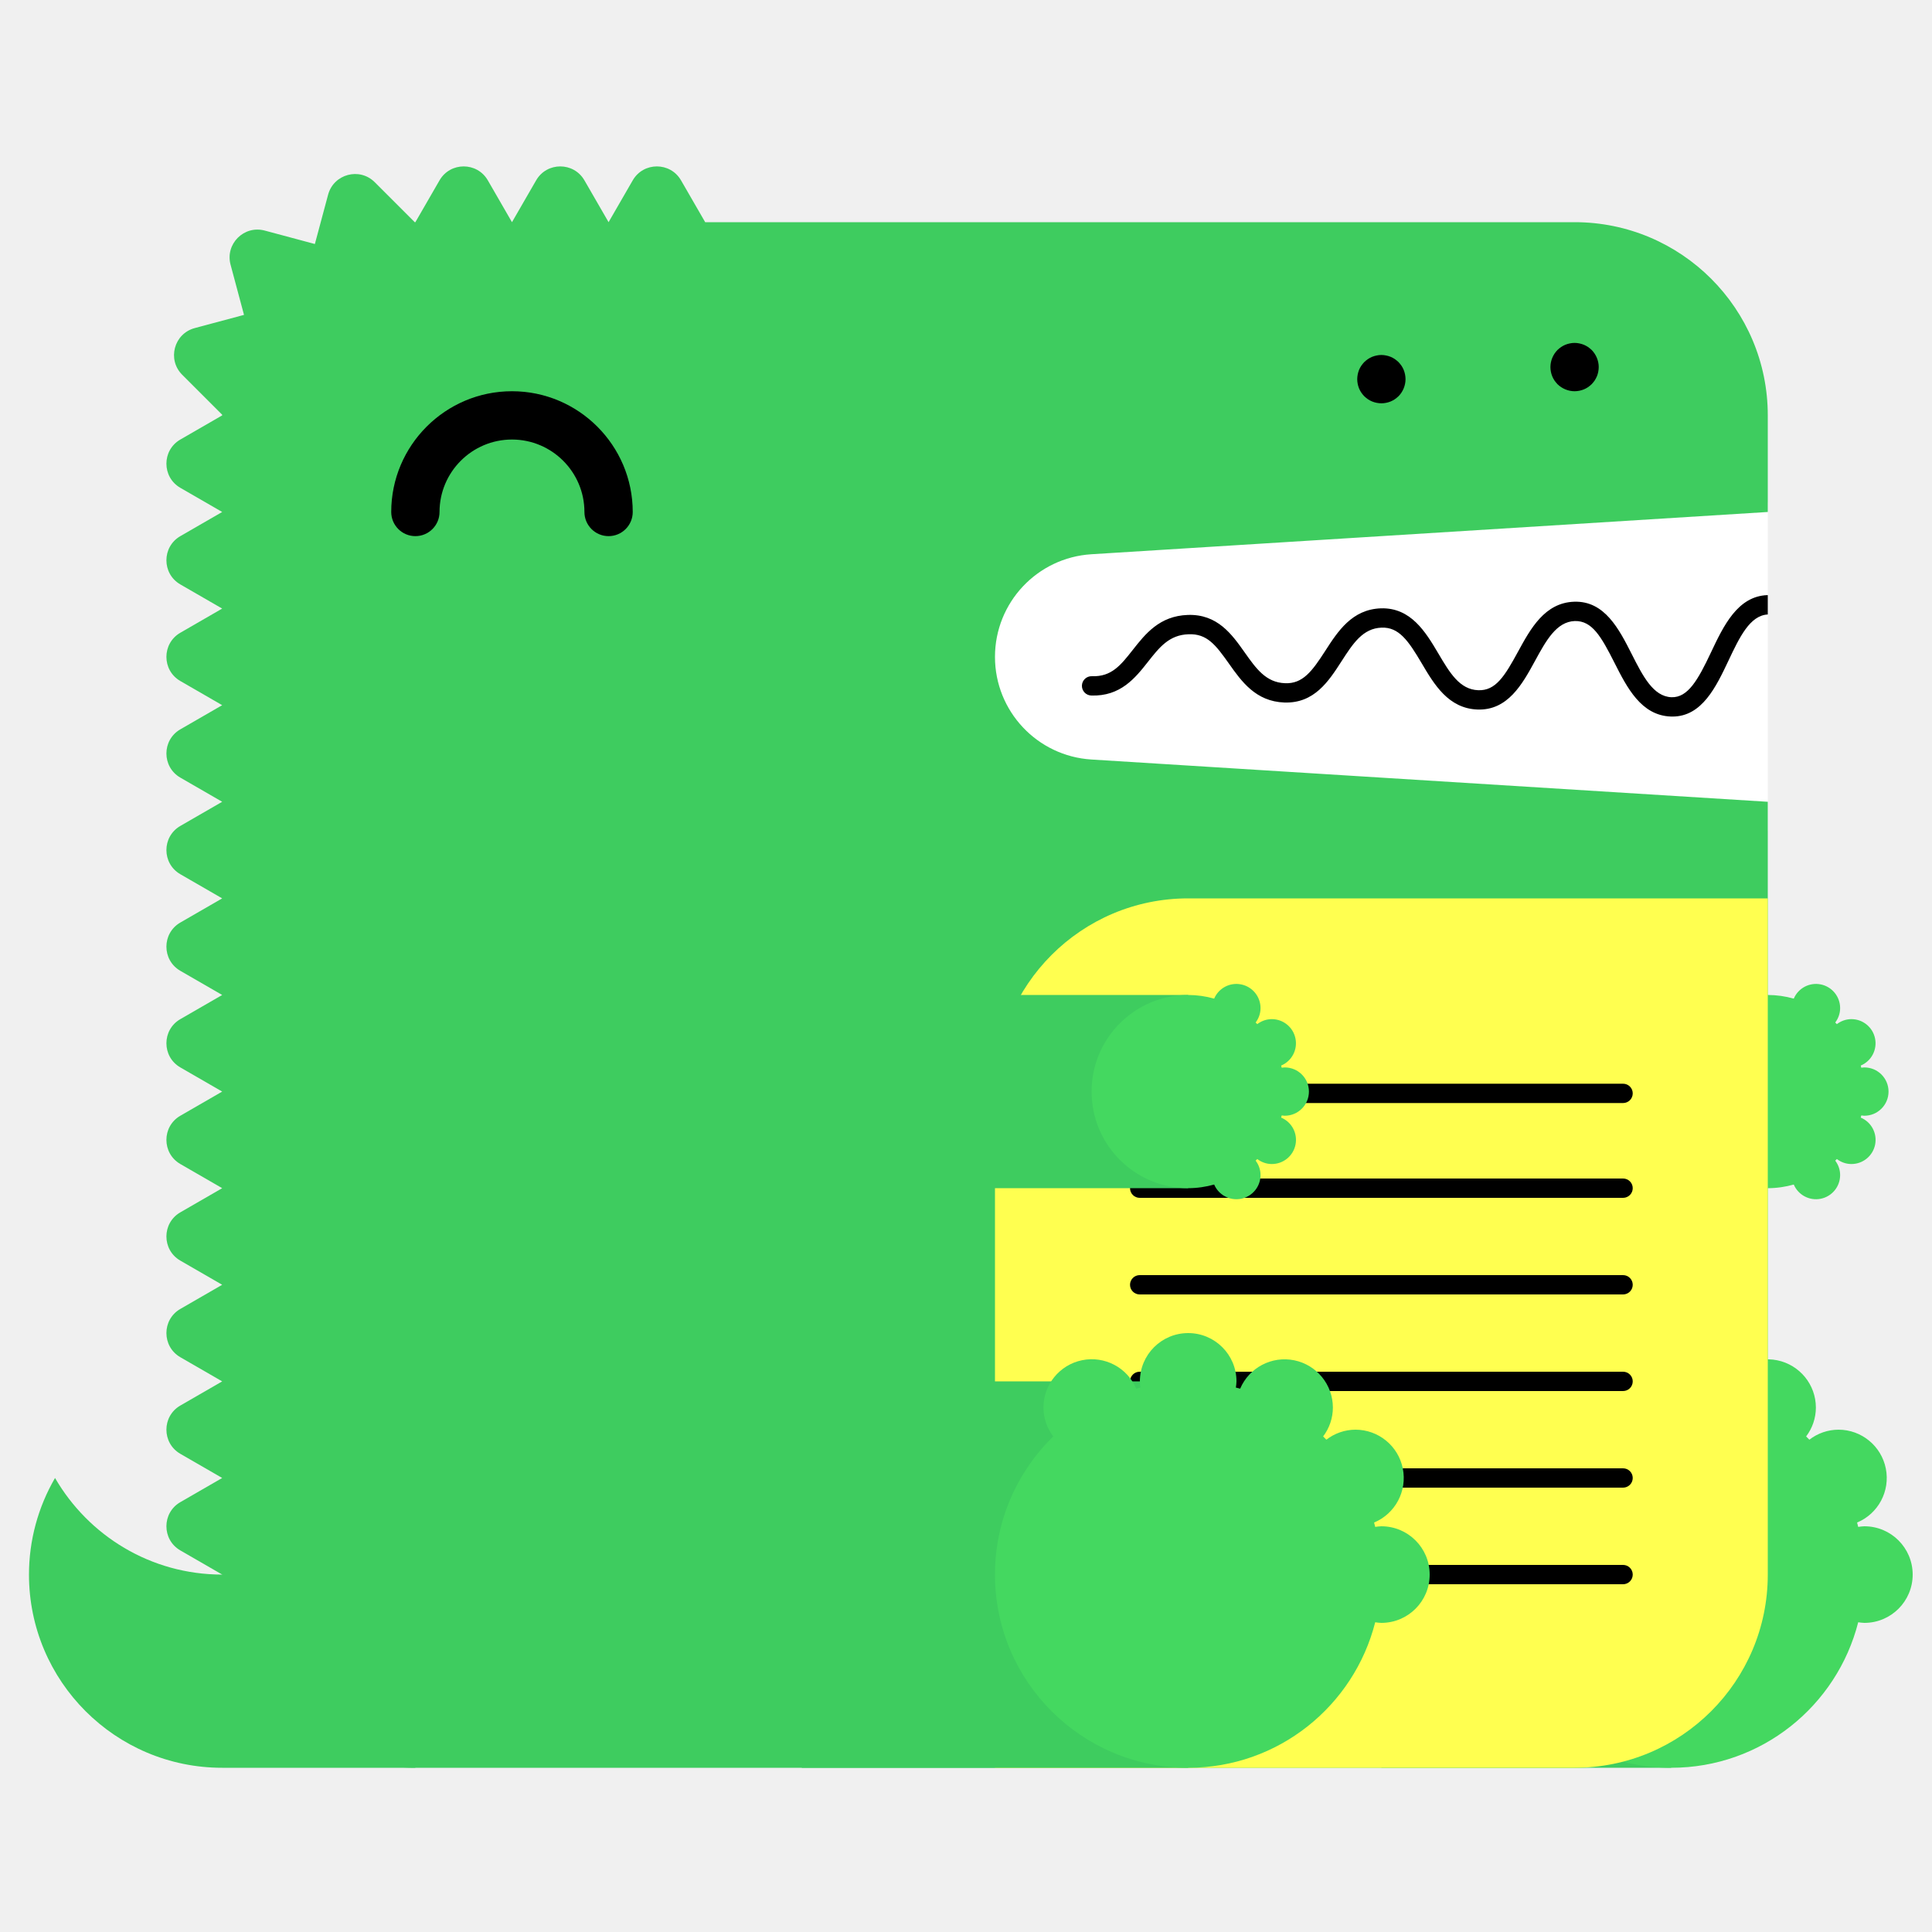
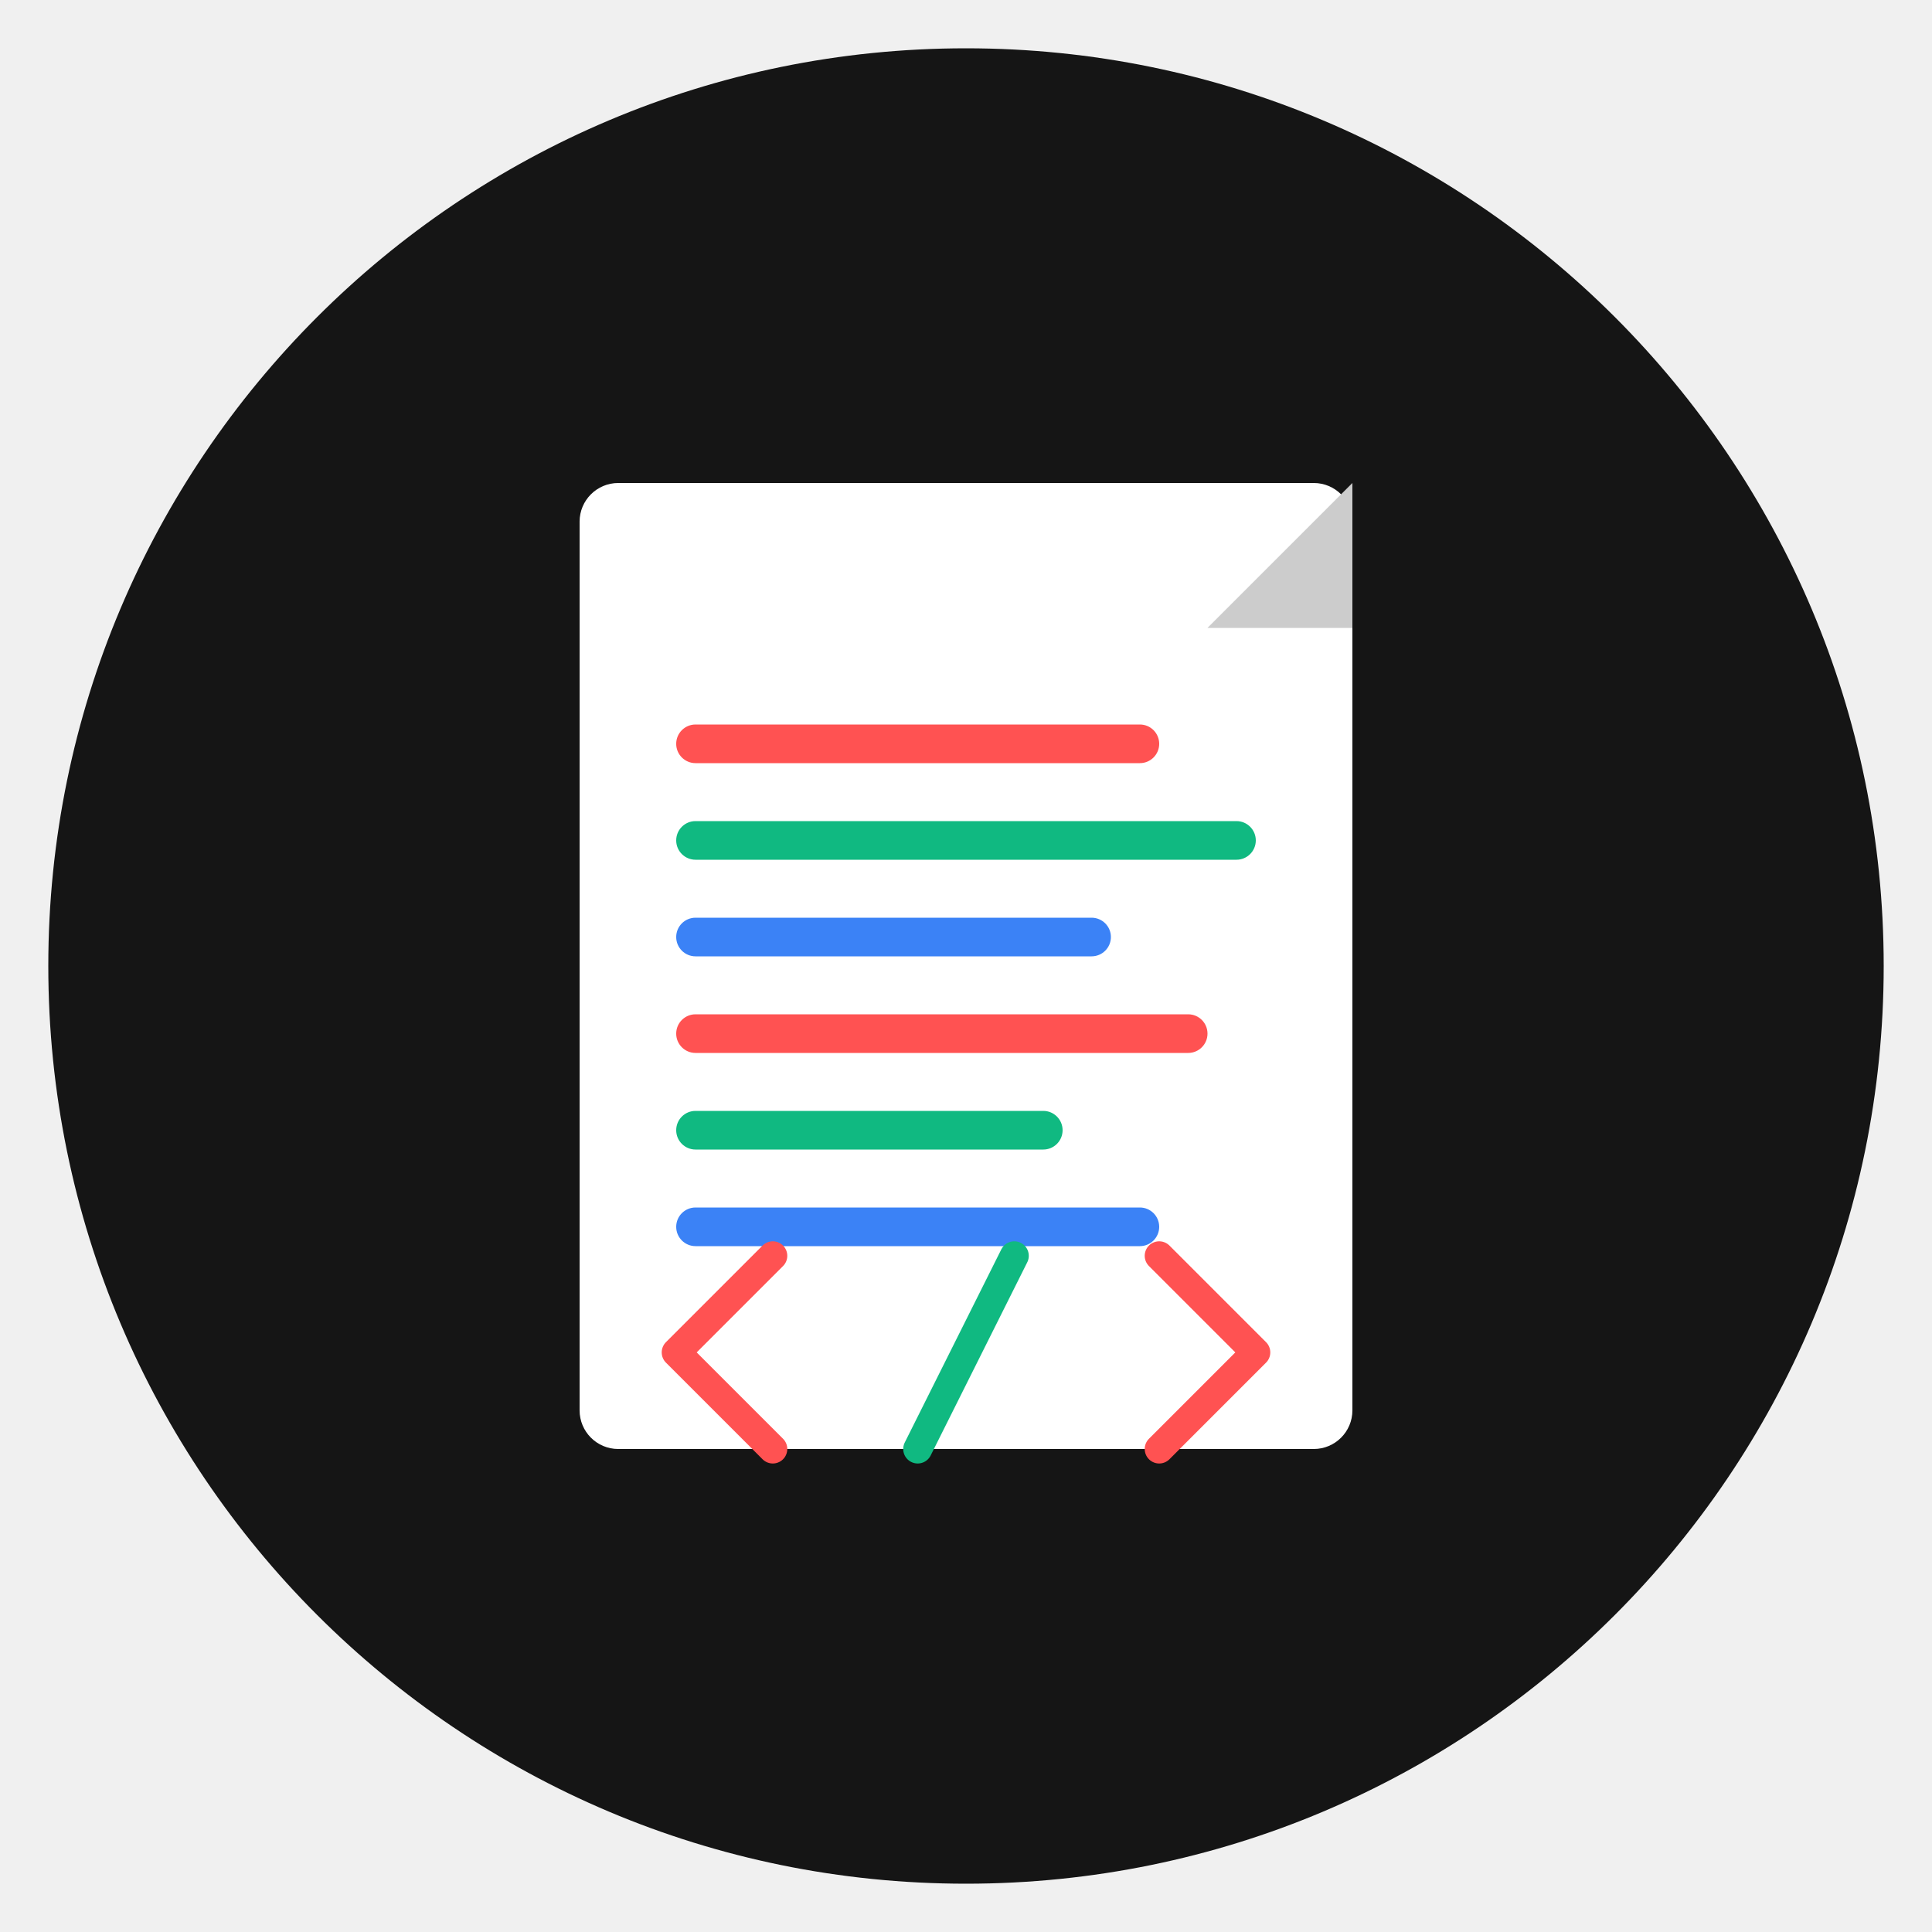
<svg xmlns="http://www.w3.org/2000/svg" width="200" height="200" viewBox="0 0 200 200">
-   <g fill="none" fill-rule="evenodd">
-     <path fill="#FFF" d="M99 52h84v34H99z" />
-     <path d="M23 163c-7.398 0-13.843-4.027-17.303-10A19.886 19.886 0 0 0 3 163c0 11.046 8.954 20 20 20h20v-20H23z" fill="#3ECC5F" />
-     <path d="M112.98 57.376L183 53V43c0-11.046-8.954-20-20-20H73l-2.5-4.33c-1.112-1.925-3.889-1.925-5 0L63 23l-2.5-4.33c-1.111-1.925-3.889-1.925-5 0L53 23l-2.5-4.33c-1.111-1.925-3.889-1.925-5 0L43 23c-.022 0-.042.003-.065.003l-4.142-4.141c-1.57-1.571-4.252-.853-4.828 1.294l-1.369 5.104-5.192-1.392c-2.148-.575-4.111 1.389-3.535 3.536l1.39 5.193-5.102 1.367c-2.148.576-2.867 3.259-1.296 4.83l4.142 4.142c0 .021-.003.042-.003.064l-4.33 2.5c-1.925 1.111-1.925 3.889 0 5L23 53l-4.33 2.5c-1.925 1.111-1.925 3.889 0 5L23 63l-4.33 2.5c-1.925 1.111-1.925 3.889 0 5L23 73l-4.33 2.5c-1.925 1.111-1.925 3.889 0 5L23 83l-4.33 2.5c-1.925 1.111-1.925 3.889 0 5L23 93l-4.33 2.5c-1.925 1.111-1.925 3.889 0 5L23 103l-4.33 2.5c-1.925 1.111-1.925 3.889 0 5L23 113l-4.33 2.5c-1.925 1.111-1.925 3.889 0 5L23 123l-4.33 2.5c-1.925 1.111-1.925 3.889 0 5L23 133l-4.33 2.5c-1.925 1.111-1.925 3.889 0 5L23 143l-4.33 2.5c-1.925 1.111-1.925 3.889 0 5L23 153l-4.33 2.5c-1.925 1.111-1.925 3.889 0 5L23 163c0 11.046 8.954 20 20 20h120c11.046 0 20-8.954 20-20V83l-70.02-4.376A10.645 10.645 0 0 1 103 68c0-5.621 4.37-10.273 9.98-10.624" fill="#3ECC5F" />
-     <path fill="#3ECC5F" d="M143 183h30v-40h-30z" />
-     <path d="M193 158c-.219 0-.428.037-.639.064-.038-.15-.074-.301-.116-.451A5 5 0 0 0 190.32 148a4.96 4.96 0 0 0-3.016 1.036 26.531 26.531 0 0 0-.335-.336 4.955 4.955 0 0 0 1.011-2.987 5 5 0 0 0-9.599-1.959c-.148-.042-.297-.077-.445-.115.027-.211.064-.42.064-.639a5 5 0 0 0-5-5 5 5 0 0 0-5 5c0 .219.037.428.064.639-.148.038-.297.073-.445.115a4.998 4.998 0 0 0-9.599 1.959c0 1.125.384 2.151 1.011 2.987-3.717 3.632-6.031 8.693-6.031 14.3 0 11.046 8.954 20 20 20 9.339 0 17.16-6.41 19.361-15.064.211.027.42.064.639.064a5 5 0 0 0 5-5 5 5 0 0 0-5-5" fill="#44D860" />
-     <path fill="#3ECC5F" d="M153 123h30v-20h-30z" />
-     <path d="M193 115.5a2.5 2.5 0 1 0 0-5c-.109 0-.214.019-.319.032-.02-.075-.037-.15-.058-.225a2.501 2.501 0 0 0-.963-4.807c-.569 0-1.088.197-1.508.518a6.653 6.653 0 0 0-.168-.168c.314-.417.506-.931.506-1.494a2.5 2.5 0 0 0-4.8-.979A9.987 9.987 0 0 0 183 103c-5.522 0-10 4.478-10 10s4.478 10 10 10c.934 0 1.833-.138 2.69-.377a2.5 2.5 0 0 0 4.8-.979c0-.563-.192-1.077-.506-1.494.057-.055.113-.111.168-.168.42.321.939.518 1.508.518a2.5 2.5 0 0 0 .963-4.807c.021-.074.038-.15.058-.225.105.013.21.032.319.032" fill="#44D860" />
-     <path d="M63 55.5a2.5 2.5 0 0 1-2.5-2.5c0-4.136-3.364-7.5-7.5-7.5s-7.5 3.364-7.5 7.5a2.5 2.5 0 1 1-5 0c0-6.893 5.607-12.5 12.5-12.5S65.5 46.107 65.5 53a2.5 2.5 0 0 1-2.5 2.5" fill="#000" />
-     <path d="M103 183h60c11.046 0 20-8.954 20-20V93h-60c-11.046 0-20 8.954-20 20v70z" fill="#FFFF50" />
-     <path d="M168.02 124h-50.04a1 1 0 1 1 0-2h50.04a1 1 0 1 1 0 2m0 20h-50.04a1 1 0 1 1 0-2h50.04a1 1 0 1 1 0 2m0 20h-50.04a1 1 0 1 1 0-2h50.04a1 1 0 1 1 0 2m0-49.814h-50.04a1 1 0 1 1 0-2h50.04a1 1 0 1 1 0 2m0 19.814h-50.04a1 1 0 1 1 0-2h50.04a1 1 0 1 1 0 2m0 20h-50.04a1 1 0 1 1 0-2h50.04a1 1 0 1 1 0 2M183 61.611c-.012 0-.022-.006-.034-.005-3.09.105-4.552 3.196-5.842 5.923-1.346 2.85-2.387 4.703-4.093 4.647-1.889-.068-2.969-2.202-4.113-4.46-1.314-2.594-2.814-5.536-5.963-5.426-3.046.104-4.513 2.794-5.807 5.167-1.377 2.528-2.314 4.065-4.121 3.994-1.927-.07-2.951-1.805-4.136-3.813-1.321-2.236-2.848-4.75-5.936-4.664-2.994.103-4.465 2.385-5.763 4.4-1.373 2.13-2.335 3.428-4.165 3.351-1.973-.07-2.992-1.51-4.171-3.177-1.324-1.873-2.816-3.993-5.895-3.89-2.928.1-4.399 1.97-5.696 3.618-1.232 1.564-2.194 2.802-4.229 2.724a1 1 0 0 0-.072 2c3.017.101 4.545-1.8 5.872-3.487 1.177-1.496 2.193-2.787 4.193-2.855 1.926-.082 2.829 1.115 4.195 3.045 1.297 1.834 2.769 3.914 5.731 4.021 3.103.104 4.596-2.215 5.918-4.267 1.182-1.834 2.202-3.417 4.15-3.484 1.793-.067 2.769 1.35 4.145 3.681 1.297 2.197 2.766 4.686 5.787 4.796 3.125.108 4.634-2.62 5.949-5.035 1.139-2.088 2.214-4.06 4.119-4.126 1.793-.042 2.728 1.595 4.111 4.33 1.292 2.553 2.757 5.445 5.825 5.556l.169.003c3.064 0 4.518-3.075 5.805-5.794 1.139-2.41 2.217-4.68 4.067-4.773v-2z" fill="#000" />
-     <path fill="#3ECC5F" d="M83 183h40v-40H83z" />
-     <path d="M143 158c-.219 0-.428.037-.639.064-.038-.15-.074-.301-.116-.451A5 5 0 0 0 140.32 148a4.96 4.96 0 0 0-3.016 1.036 26.531 26.531 0 0 0-.335-.336 4.955 4.955 0 0 0 1.011-2.987 5 5 0 0 0-9.599-1.959c-.148-.042-.297-.077-.445-.115.027-.211.064-.42.064-.639a5 5 0 0 0-5-5 5 5 0 0 0-5 5c0 .219.037.428.064.639-.148.038-.297.073-.445.115a4.998 4.998 0 0 0-9.599 1.959c0 1.125.384 2.151 1.011 2.987-3.717 3.632-6.031 8.693-6.031 14.3 0 11.046 8.954 20 20 20 9.339 0 17.16-6.41 19.361-15.064.211.027.42.064.639.064a5 5 0 0 0 5-5 5 5 0 0 0-5-5" fill="#44D860" />
-     <path fill="#3ECC5F" d="M83 123h40v-20H83z" />
-     <path d="M133 115.5a2.5 2.5 0 1 0 0-5c-.109 0-.214.019-.319.032-.02-.075-.037-.15-.058-.225a2.501 2.501 0 0 0-.963-4.807c-.569 0-1.088.197-1.508.518a6.653 6.653 0 0 0-.168-.168c.314-.417.506-.931.506-1.494a2.5 2.5 0 0 0-4.8-.979A9.987 9.987 0 0 0 123 103c-5.522 0-10 4.478-10 10s4.478 10 10 10c.934 0 1.833-.138 2.69-.377a2.5 2.5 0 0 0 4.8-.979c0-.563-.192-1.077-.506-1.494.057-.055.113-.111.168-.168.42.321.939.518 1.508.518a2.5 2.5 0 0 0 .963-4.807c.021-.074.038-.15.058-.225.105.013.21.032.319.032" fill="#44D860" />
-     <path d="M143 41.75c-.16 0-.33-.02-.49-.05a2.52 2.52 0 0 1-.47-.14c-.15-.06-.29-.14-.431-.23-.13-.09-.259-.2-.38-.31-.109-.12-.219-.24-.309-.38s-.17-.28-.231-.43a2.619 2.619 0 0 1-.189-.96c0-.16.02-.33.05-.49.03-.16.08-.31.139-.47.061-.15.141-.29.231-.43.09-.13.2-.26.309-.38.121-.11.25-.22.38-.31.141-.09.281-.17.431-.23.149-.06.31-.11.47-.14.32-.07.65-.07.98 0 .159.03.32.08.47.14.149.06.29.14.43.23.13.09.259.2.38.31.11.12.22.25.31.38.09.14.17.28.23.43.06.16.11.31.14.47.029.16.05.33.05.49 0 .66-.271 1.31-.73 1.77-.121.11-.25.22-.38.31-.14.09-.281.17-.43.23a2.565 2.565 0 0 1-.96.19m20-1.25c-.66 0-1.3-.27-1.771-.73a3.802 3.802 0 0 1-.309-.38c-.09-.14-.17-.28-.231-.43a2.619 2.619 0 0 1-.189-.96c0-.66.27-1.3.729-1.77.121-.11.25-.22.38-.31.141-.09.281-.17.431-.23.149-.06.31-.11.47-.14.32-.07.66-.07.98 0 .159.03.32.08.47.14.149.06.29.14.43.23.13.09.259.2.38.31.459.47.73 1.11.73 1.77 0 .16-.021.33-.05.49-.03.16-.08.32-.14.47-.07.15-.14.29-.23.43-.09.13-.2.26-.31.38-.121.11-.25.22-.38.31-.14.09-.281.17-.43.23a2.565 2.565 0 0 1-.96.19" fill="#000" />
-   </g>
+   <circle cx="100" cy="100" r="95" fill="#151515" />
+   <rect x="60" y="50" width="80" height="100" rx="4" fill="#ffffff" />
+   <path d="M 140 50 L 140 65 L 125 65 Z" fill="#e0e0e0" />
+   <path d="M 140 50 L 140 65 L 125 65 Z" fill="#151515" opacity="0.1" />
+   <rect x="70" y="75" width="50" height="4" rx="2" fill="#ff5252" />
+   <rect x="70" y="85" width="60" height="4" rx="2" fill="#10b981" />
+   <rect x="70" y="95" width="45" height="4" rx="2" fill="#3b82f6" />
+   <rect x="70" y="105" width="55" height="4" rx="2" fill="#ff5252" />
+   <rect x="70" y="115" width="40" height="4" rx="2" fill="#10b981" />
+   <rect x="70" y="125" width="50" height="4" rx="2" fill="#3b82f6" />
+   <path d="M 80 130 L 70 140 L 80 150" stroke="#ff5252" stroke-width="3" fill="none" stroke-linecap="round" stroke-linejoin="round" />
+   <path d="M 120 130 L 130 140 L 120 150" stroke="#ff5252" stroke-width="3" fill="none" stroke-linecap="round" stroke-linejoin="round" />
+   <line x1="105" y1="130" x2="95" y2="150" stroke="#10b981" stroke-width="3" stroke-linecap="round" />
</svg>
